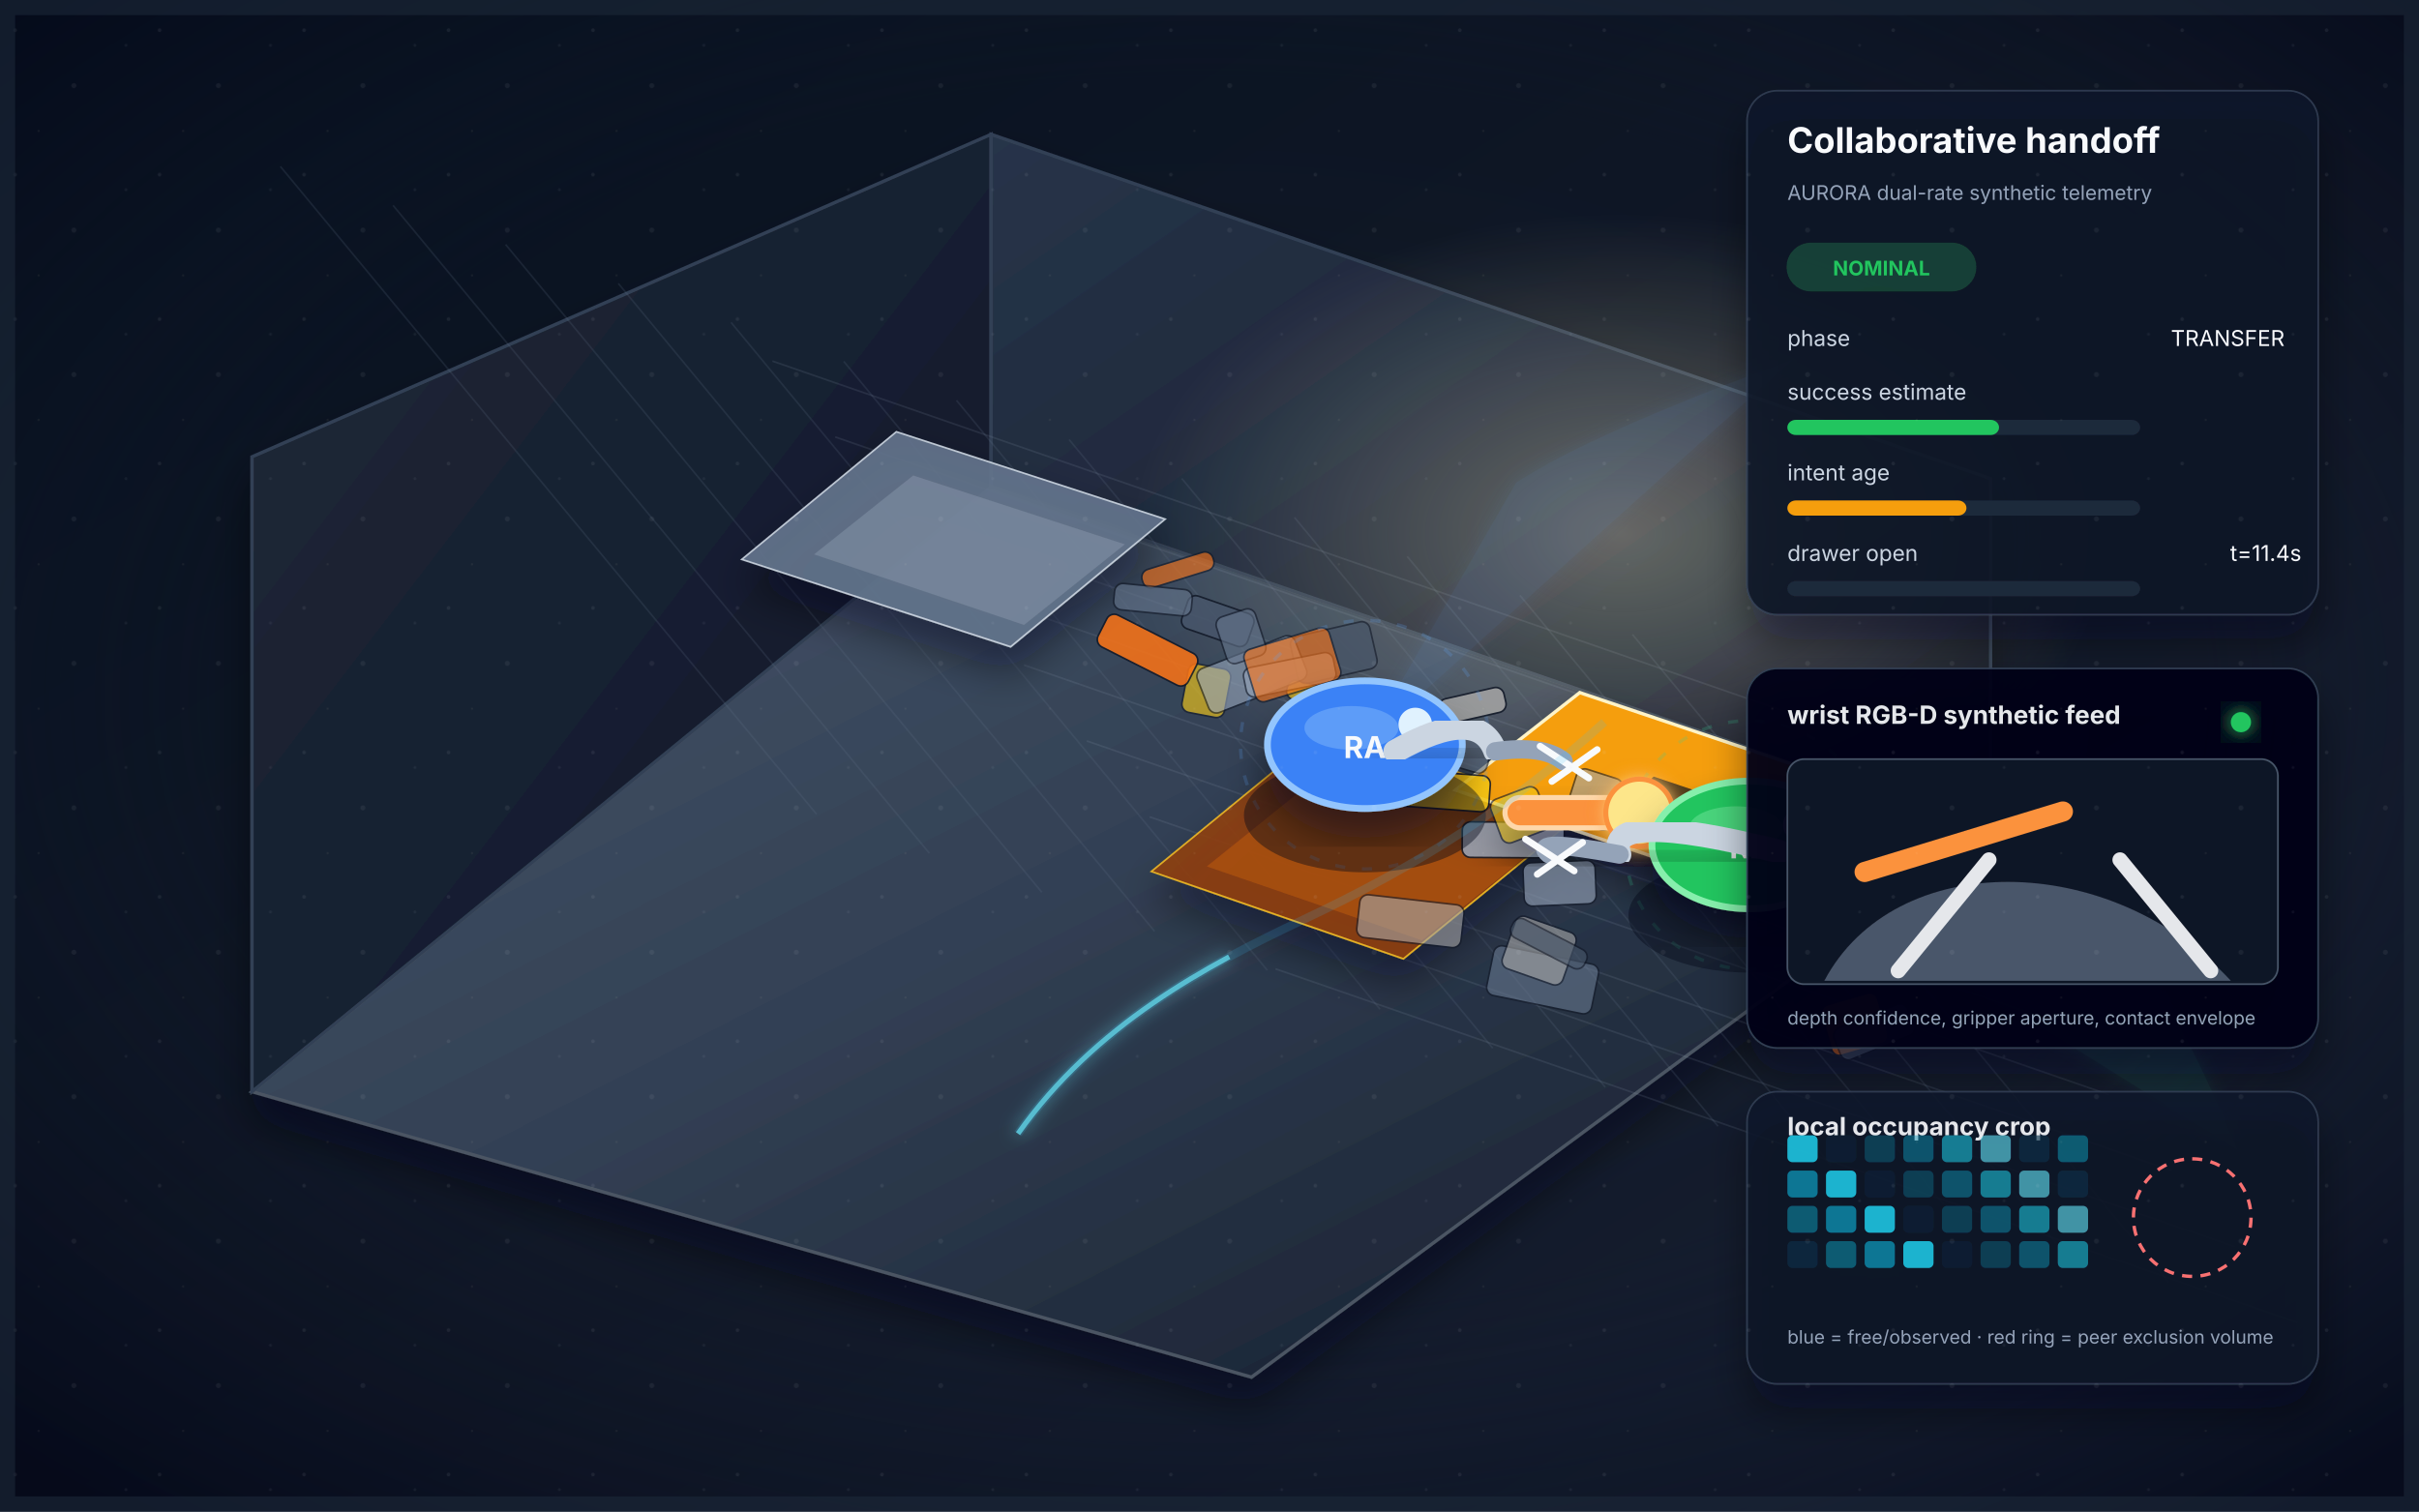
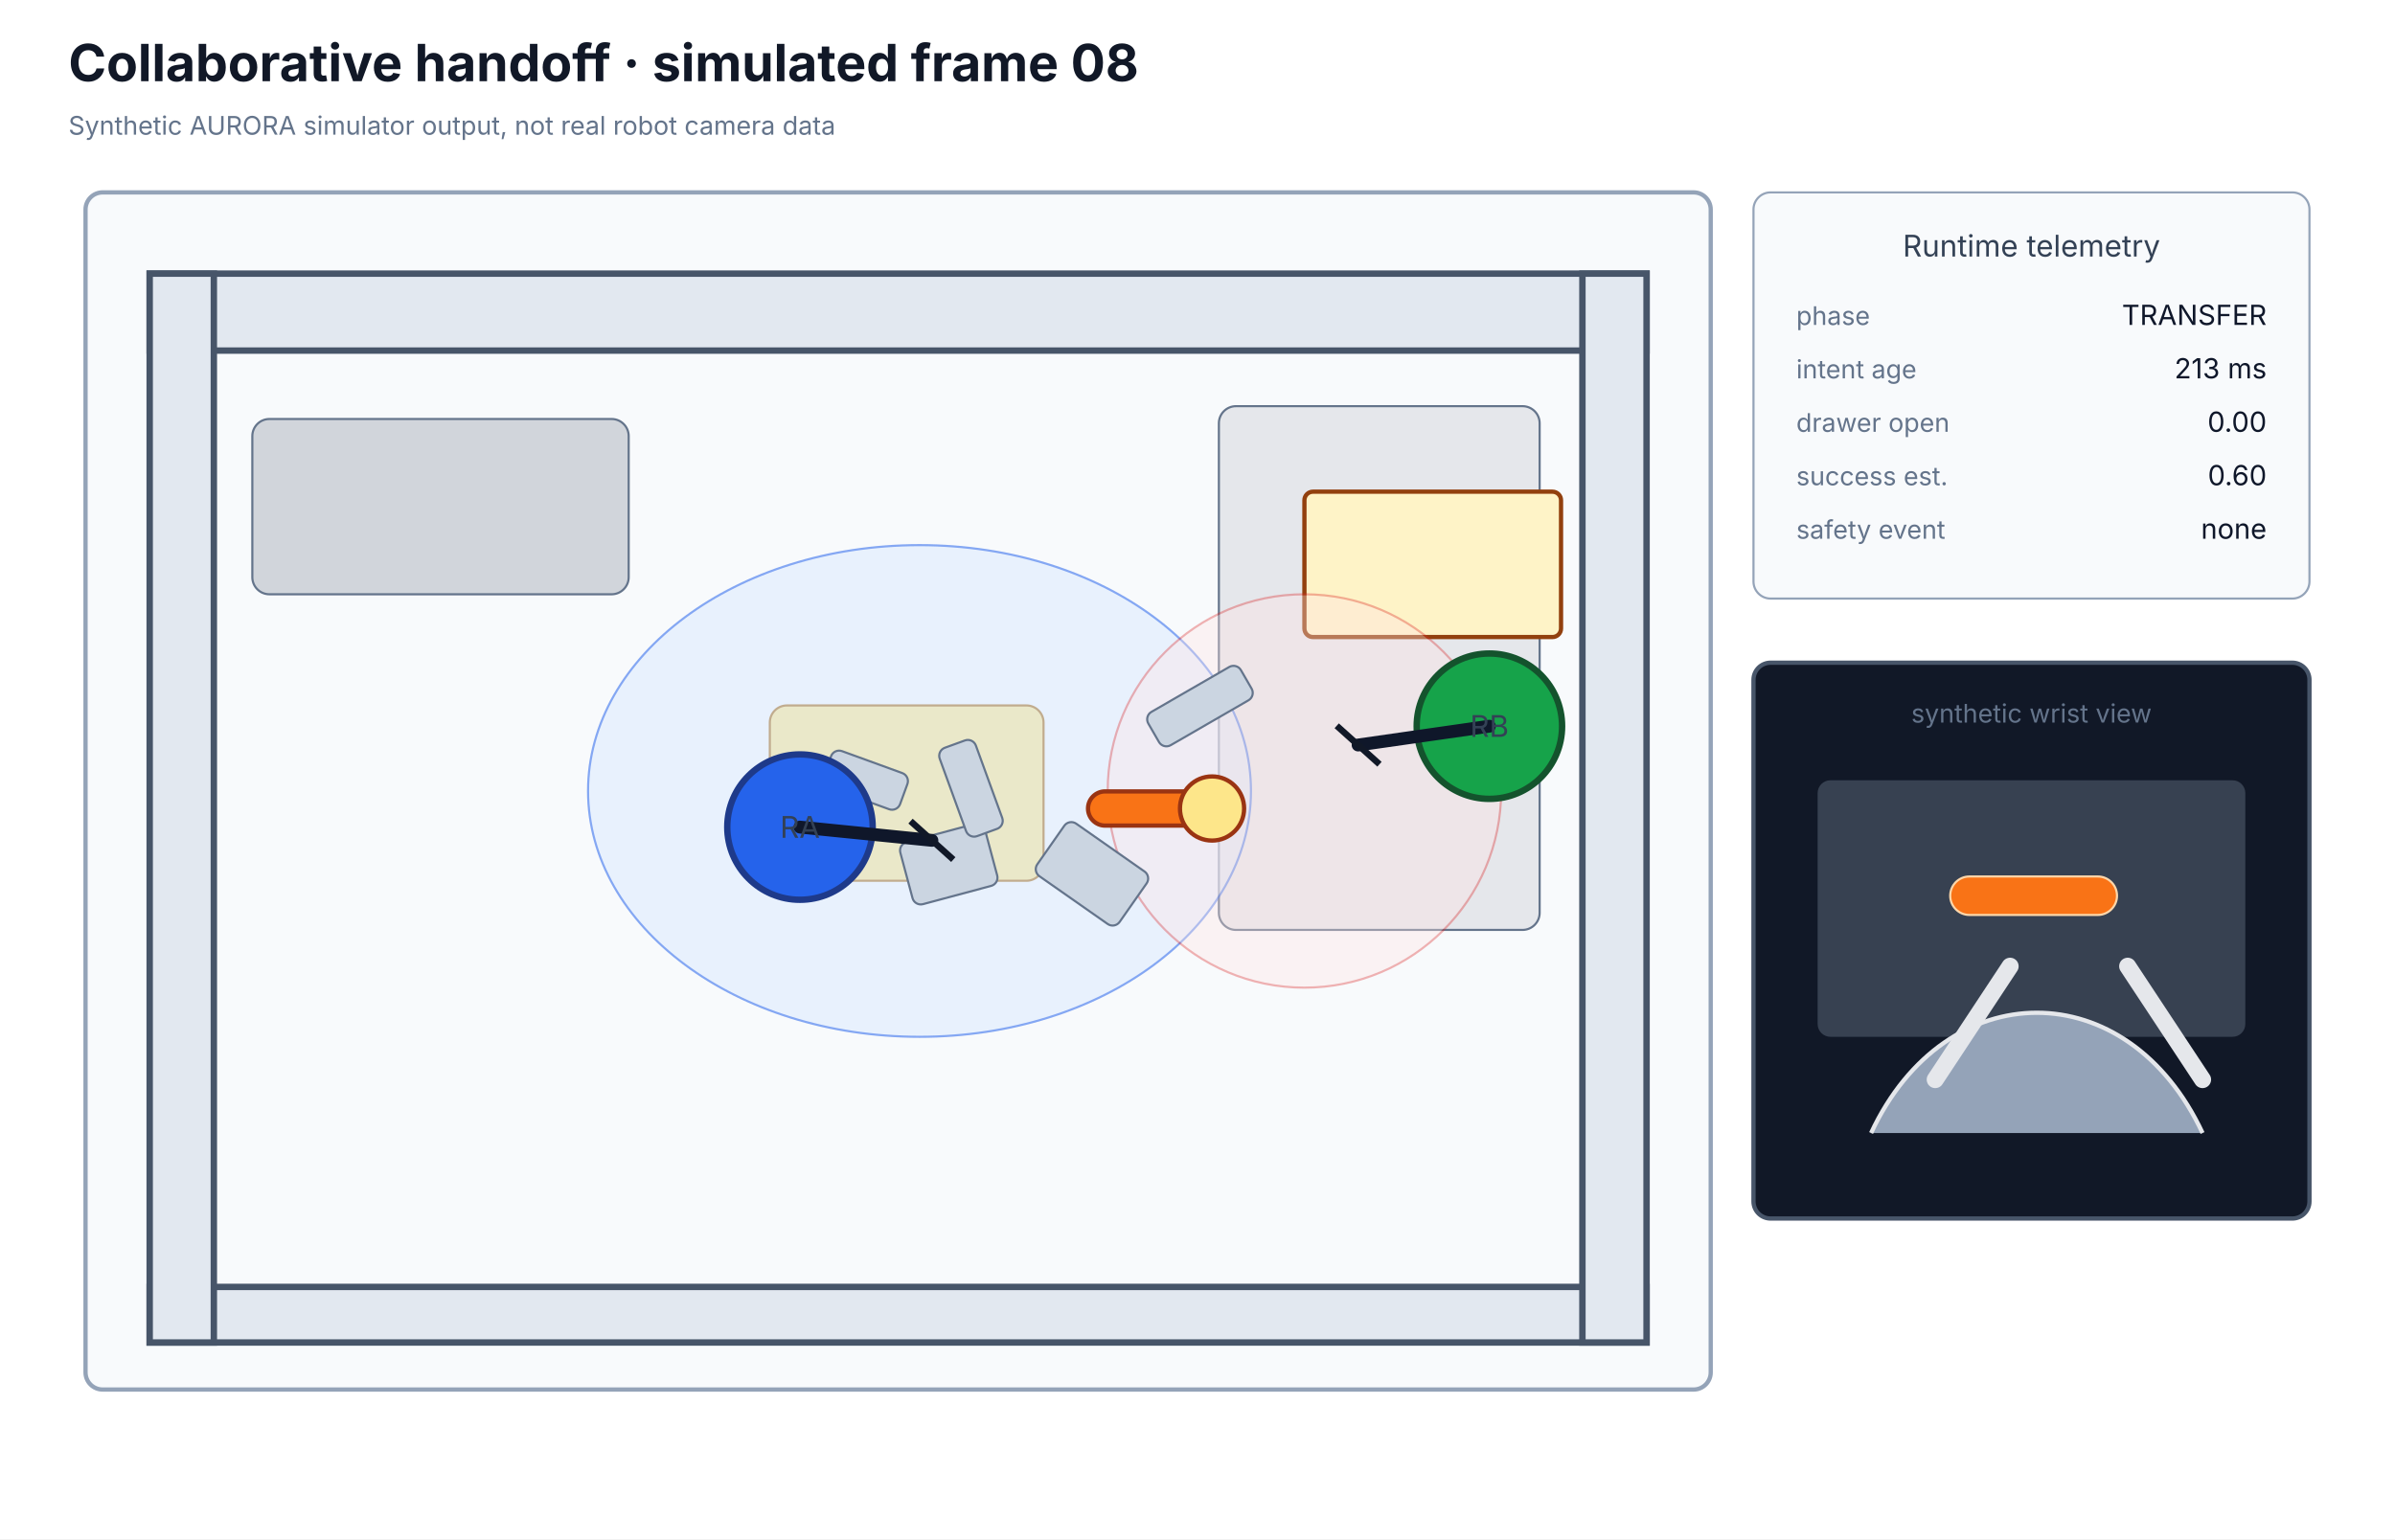
- <svg xmlns="http://www.w3.org/2000/svg" width="1440" height="900" viewBox="0 0 1440 900">
-   <defs>
-     <linearGradient id="bg" x1="0" y1="0" x2="1" y2="1">
-       <stop offset="0" stop-color="#07111f" />
-       <stop offset="0.55" stop-color="#111827" />
-       <stop offset="1" stop-color="#172033" />
-     </linearGradient>
-     <radialGradient id="vignette" cx="50%" cy="46%" r="70%">
-       <stop offset="0" stop-color="#ffffff" stop-opacity="0.07" />
-       <stop offset="0.58" stop-color="#0f172a" stop-opacity="0" />
-       <stop offset="1" stop-color="#020617" stop-opacity="0.82" />
-     </radialGradient>
-     <linearGradient id="floorGrad" x1="0" y1="0" x2="1" y2="1">
-       <stop offset="0" stop-color="#475569" />
-       <stop offset="0.45" stop-color="#334155" />
-       <stop offset="1" stop-color="#111827" />
-     </linearGradient>
-     <linearGradient id="wallLeft" x1="0" y1="0" x2="1" y2="1">
-       <stop offset="0" stop-color="#1f2937" />
-       <stop offset="1" stop-color="#0f172a" />
-     </linearGradient>
-     <linearGradient id="wallRight" x1="0" y1="0" x2="1" y2="1">
-       <stop offset="0" stop-color="#273449" />
-       <stop offset="1" stop-color="#111827" />
-     </linearGradient>
-     <radialGradient id="lamp" cx="50%" cy="50%" r="50%">
-       <stop offset="0" stop-color="#fef3c7" stop-opacity="0.60" />
-       <stop offset="1" stop-color="#fef3c7" stop-opacity="0" />
-     </radialGradient>
-     <pattern id="dust" width="86" height="86" patternUnits="userSpaceOnUse">
-       <circle cx="9" cy="18" r="1.1" fill="#e5e7eb" opacity="0.22" />
-       <circle cx="44" cy="51" r="1.5" fill="#f8fafc" opacity="0.18" />
-       <circle cx="75" cy="27" r="0.9" fill="#cbd5e1" opacity="0.18" />
-       <circle cx="23" cy="78" r="0.7" fill="#fef3c7" opacity="0.16" />
-     </pattern>
-     <filter id="softShadow" x="-30%" y="-30%" width="160%" height="160%">
-       <feDropShadow dx="0" dy="16" stdDeviation="12" flood-color="#020617" flood-opacity="0.45" />
-     </filter>
-     <filter id="glow" x="-50%" y="-50%" width="200%" height="200%">
-       <feGaussianBlur stdDeviation="5" result="coloredBlur" />
-       <feMerge>
-         <feMergeNode in="coloredBlur" />
-         <feMergeNode in="SourceGraphic" />
-       </feMerge>
-     </filter>
-   </defs>
-   <rect width="1440" height="900" fill="url(#bg)" />
-   <rect width="1440" height="900" fill="url(#vignette)" opacity="0.95" />
-   <g filter="url(#softShadow)">
-     <path d="M150 650 L590 290 L1185 495 L745 820 Z" fill="url(#floorGrad)" stroke="#4b5563" stroke-width="2" />
-     <path d="M150 650 L150 272 L590 80 L590 290 Z" fill="url(#wallLeft)" stroke="#334155" stroke-width="2" />
-     <path d="M590 80 L1185 285 L1185 495 L590 290 Z" fill="url(#wallRight)" stroke="#334155" stroke-width="2" />
-   </g>
-   <line x1="166.9" y1="99.1" x2="486.1" y2="484.8" stroke="#64748b" stroke-width="1" opacity="0.18" />
-   <line x1="234.0" y1="122.3" x2="553.2" y2="508.0" stroke="#64748b" stroke-width="1" opacity="0.18" />
-   <line x1="301.0" y1="145.6" x2="620.2" y2="531.3" stroke="#64748b" stroke-width="1" opacity="0.18" />
-   <line x1="368.1" y1="168.8" x2="687.3" y2="554.5" stroke="#64748b" stroke-width="1" opacity="0.18" />
-   <line x1="435.2" y1="192.0" x2="754.4" y2="577.7" stroke="#64748b" stroke-width="1" opacity="0.18" />
-   <line x1="502.3" y1="215.2" x2="821.5" y2="600.9" stroke="#64748b" stroke-width="1" opacity="0.18" />
-   <line x1="569.4" y1="238.4" x2="888.6" y2="624.1" stroke="#64748b" stroke-width="1" opacity="0.18" />
-   <line x1="636.4" y1="261.7" x2="955.6" y2="647.4" stroke="#64748b" stroke-width="1" opacity="0.18" />
-   <line x1="703.5" y1="284.9" x2="1022.7" y2="670.6" stroke="#64748b" stroke-width="1" opacity="0.18" />
-   <line x1="770.6" y1="308.1" x2="1089.8" y2="693.8" stroke="#64748b" stroke-width="1" opacity="0.18" />
-   <line x1="837.7" y1="331.3" x2="1156.9" y2="717.0" stroke="#64748b" stroke-width="1" opacity="0.18" />
-   <line x1="904.8" y1="354.5" x2="1224.0" y2="740.2" stroke="#64748b" stroke-width="1" opacity="0.18" />
-   <line x1="971.8" y1="377.8" x2="1291.0" y2="763.5" stroke="#64748b" stroke-width="1" opacity="0.18" />
-   <line x1="459.8" y1="215.0" x2="1068.2" y2="425.6" stroke="#94a3b8" stroke-width="1" opacity="0.14" />
-   <line x1="497.2" y1="260.2" x2="1105.6" y2="470.8" stroke="#94a3b8" stroke-width="1" opacity="0.14" />
-   <line x1="534.7" y1="305.5" x2="1143.1" y2="516.1" stroke="#94a3b8" stroke-width="1" opacity="0.14" />
-   <line x1="572.1" y1="350.7" x2="1180.5" y2="561.3" stroke="#94a3b8" stroke-width="1" opacity="0.14" />
-   <line x1="609.6" y1="396.0" x2="1218.0" y2="606.6" stroke="#94a3b8" stroke-width="1" opacity="0.14" />
-   <line x1="647.0" y1="441.2" x2="1255.4" y2="651.8" stroke="#94a3b8" stroke-width="1" opacity="0.14" />
-   <line x1="684.4" y1="486.4" x2="1292.8" y2="697.0" stroke="#94a3b8" stroke-width="1" opacity="0.14" />
-   <line x1="721.9" y1="531.7" x2="1330.3" y2="742.3" stroke="#94a3b8" stroke-width="1" opacity="0.14" />
-   <line x1="759.3" y1="576.9" x2="1367.7" y2="787.5" stroke="#94a3b8" stroke-width="1" opacity="0.14" />
-   <ellipse cx="965" cy="318" rx="290" ry="190" fill="url(#lamp)" opacity="0.55" />
-   <g filter="url(#softShadow)">
-     <path d="M533.6 257.1 l160 52 l-92 76 l-160 -52z" fill="#64748b" stroke="#cbd5e1" opacity="0.92" />
-     <path d="M543.6 283.1 l126 41 l-60 48 l-125 -42z" fill="#94a3b8" opacity="0.35" />
-   </g>
-   <g filter="url(#softShadow)">
-     <path d="M790.4 432.9 l150 52 l-105 86 l-150 -52z" fill="#92400e" stroke="#fbbf24" opacity="0.86" />
-     <path d="M800.4 449.9 l128 44 l-82 66 l-128 -44z" fill="#b45309" opacity="0.65" />
-   </g>
-   <g filter="url(#softShadow)">
-     <path d="M940.4 412.4 l190 64 l-74 58 l-190 -64z" fill="#f59e0b" stroke="#fef3c7" stroke-width="2" />
-     <path d="M984.4 462.4 l86 29 l-16 15 l-86 -29z" fill="#111827" opacity="0.72" />
-     <circle cx="1053.4" cy="481.4" r="8" fill="#fef3c7" />
-   </g>
-   <rect x="870.5" y="489.3" width="60.8" height="21.2" rx="5" fill="#94a3b8" stroke="#111827" opacity="0.86" transform="rotate(0.4 870.5 489.3)" />
-   <rect x="849.0" y="425.2" width="43.5" height="25.1" rx="5" fill="#64748b" stroke="#111827" opacity="0.62" transform="rotate(16.4 849.0 425.2)" />
-   <rect x="708.2" y="394.4" width="25.8" height="29.4" rx="5" fill="#facc15" stroke="#111827" opacity="0.62" transform="rotate(10.8 708.2 394.4)" />
-   <rect x="810.0" y="532.2" width="62.5" height="25.7" rx="5" fill="#a3a3a3" stroke="#111827" opacity="0.62" transform="rotate(6.5 810.0 532.2)" />
-   <rect x="678.4" y="340.5" width="44.2" height="11.4" rx="5" fill="#f97316" stroke="#111827" opacity="0.62" transform="rotate(-17.3 678.4 340.5)" />
-   <rect x="708.7" y="353.3" width="41.5" height="20.6" rx="5" fill="#475569" stroke="#111827" opacity="0.86" transform="rotate(19.2 708.7 353.3)" />
-   <rect x="906.4" y="513.9" width="43.0" height="25.9" rx="5" fill="#94a3b8" stroke="#111827" opacity="0.62" transform="rotate(-2.4 906.4 513.9)" />
-   <rect x="890.1" y="562.2" width="63.8" height="30.2" rx="5" fill="#64748b" stroke="#111827" opacity="0.62" transform="rotate(11.6 890.1 562.2)" />
-   <rect x="767.7" y="403.9" width="34.1" height="11.7" rx="5" fill="#facc15" stroke="#111827" opacity="0.62" transform="rotate(14.9 767.7 403.9)" />
-   <rect x="903.7" y="544.1" width="38.2" height="33.0" rx="5" fill="#a3a3a3" stroke="#111827" opacity="0.62" transform="rotate(19.4 903.7 544.1)" />
-   <rect x="661.1" y="364.0" width="60.2" height="21.3" rx="5" fill="#f97316" stroke="#111827" opacity="0.86" transform="rotate(26.9 661.1 364.0)" />
-   <rect x="767.2" y="380.0" width="48.4" height="28.7" rx="5" fill="#475569" stroke="#111827" opacity="0.62" transform="rotate(-12.9 767.2 380.0)" />
-   <rect x="711.0" y="399.8" width="62.5" height="28.2" rx="5" fill="#94a3b8" stroke="#111827" opacity="0.62" transform="rotate(-21.4 711.0 399.8)" />
-   <rect x="722.6" y="368.8" width="24.5" height="29.1" rx="5" fill="#64748b" stroke="#111827" opacity="0.62" transform="rotate(-18.1 722.6 368.8)" />
-   <rect x="885.8" y="477.6" width="30.0" height="27.6" rx="5" fill="#facc15" stroke="#111827" opacity="0.62" transform="rotate(-20.7 885.8 477.6)" />
-   <rect x="855.5" y="417.2" width="39.7" height="15.1" rx="5" fill="#a3a3a3" stroke="#111827" opacity="0.86" transform="rotate(-12.9 855.5 417.2)" />
-   <rect x="1083.0" y="599.7" width="34.8" height="31.2" rx="5" fill="#f97316" stroke="#111827" opacity="0.62" transform="rotate(-16.2 1083.0 599.7)" />
-   <rect x="903.1" y="545.1" width="49.0" height="12.4" rx="5" fill="#475569" stroke="#111827" opacity="0.62" transform="rotate(27.4 903.1 545.1)" />
-   <rect x="739.3" y="398.4" width="54.5" height="17.9" rx="5" fill="#94a3b8" stroke="#111827" opacity="0.62" transform="rotate(-11.4 739.3 398.4)" />
-   <rect x="664.0" y="346.9" width="46.5" height="15.8" rx="5" fill="#64748b" stroke="#111827" opacity="0.62" transform="rotate(5.7 664.0 346.9)" />
-   <rect x="825.4" y="457.6" width="62.3" height="21.6" rx="5" fill="#facc15" stroke="#111827" opacity="0.86" transform="rotate(4.2 825.4 457.6)" />
-   <rect x="940.1" y="456.5" width="28.5" height="31.8" rx="5" fill="#a3a3a3" stroke="#111827" opacity="0.62" transform="rotate(17.8 940.1 456.5)" />
-   <rect x="739.2" y="388.0" width="53.1" height="32.6" rx="5" fill="#f97316" stroke="#111827" opacity="0.62" transform="rotate(-17.0 739.2 388.0)" />
-   <rect x="1090.0" y="614.0" width="47.3" height="20.1" rx="5" fill="#475569" stroke="#111827" opacity="0.62" transform="rotate(-22.2 1090.0 614.0)" />
-   <path d="M812.5 443.4 l90.0 -155.9 q46 -30 164.4 -73.2 z" fill="#60a5fa" opacity="0.10" filter="url(#glow)" />
-   <circle cx="812.5" cy="443.4" r="74" fill="none" stroke="#60a5fa" stroke-width="2" opacity="0.20" stroke-dasharray="6 10" />
-   <path d="M1041.4 503.1 l174.7 43.5 q46 -30 115.7 137.9 z" fill="#34d399" opacity="0.10" filter="url(#glow)" />
-   <circle cx="1041.4" cy="503.1" r="74" fill="none" stroke="#34d399" stroke-width="2" opacity="0.20" stroke-dasharray="6 10" />
-   <g filter="url(#softShadow)">
-     <rect x="895.9" y="474.9" width="88" height="18" rx="9" fill="#fb923c" stroke="#fed7aa" stroke-width="3" />
-     <circle cx="975.9" cy="483.9" r="20" fill="#fde68a" stroke="#fb923c" stroke-width="3" filter="url(#glow)" />
-   </g>
-   <ellipse cx="812.5" cy="485.4" rx="72" ry="34" fill="#020617" opacity="0.42" />
-   <g filter="url(#softShadow)">
-     <ellipse cx="812.5" cy="443.4" rx="58" ry="38" fill="#3b82f6" stroke="#93c5fd" stroke-width="4" />
-     <ellipse cx="804.5" cy="433.4" rx="28" ry="13" fill="#93c5fd" opacity="0.38" />
-     <circle cx="842.5" cy="431.4" r="10" fill="#e0f2fe" />
-     <text x="812.5" y="451.4" font-family="Inter,Arial,sans-serif" font-size="18" font-weight="700" text-anchor="middle" fill="#f8fafc">RA</text>
-   </g>
-   <path d="M830.5 447.4 Q880.1 419.4 890.1 447.4" stroke="#cbd5e1" stroke-width="14" stroke-linecap="round" fill="none" filter="url(#softShadow)" />
-   <path d="M890.1 447.4 Q918.8 443.3 930.8 453.3" stroke="#94a3b8" stroke-width="11" stroke-linecap="round" fill="none" />
-   <path d="M916.8 444.3 L945.8 463.3 M923.8 465.3 L950.8 446.3" stroke="#f8fafc" stroke-width="4" stroke-linecap="round" />
-   <ellipse cx="1041.4" cy="545.1" rx="72" ry="34" fill="#020617" opacity="0.42" />
-   <g filter="url(#softShadow)">
-     <ellipse cx="1041.4" cy="503.1" rx="58" ry="38" fill="#22c55e" stroke="#86efac" stroke-width="4" />
-     <ellipse cx="1033.4" cy="493.1" rx="28" ry="13" fill="#86efac" opacity="0.38" />
-     <circle cx="1071.4" cy="491.1" r="10" fill="#e0f2fe" />
-     <text x="1041.4" y="511.1" font-family="Inter,Arial,sans-serif" font-size="18" font-weight="700" text-anchor="middle" fill="#f8fafc">RB</text>
-   </g>
-   <path d="M1059.4 507.1 Q954.1 480.8 964.1 508.8" stroke="#cbd5e1" stroke-width="14" stroke-linecap="round" fill="none" filter="url(#softShadow)" />
-   <path d="M964.1 508.8 Q910.1 498.6 922.1 508.6" stroke="#94a3b8" stroke-width="11" stroke-linecap="round" fill="none" />
-   <path d="M908.1 499.6 L937.1 518.6 M915.1 520.6 L942.1 501.6" stroke="#f8fafc" stroke-width="4" stroke-linecap="round" />
-   <path d="M606 675 C652 610, 718 575, 775 548 C845 515, 900 480, 955 430" fill="none" stroke="#38bdf8" stroke-width="5" opacity="0.16" />
-   <path d="M606 675 C652 610, 718 575, 775 548 C845 515, 900 480, 955 430" fill="none" stroke="#67e8f9" stroke-width="3" opacity="0.72" stroke-dasharray="165.5 800" filter="url(#glow)" />
-   <g filter="url(#softShadow)">
-     <rect x="1040" y="54" width="340" height="312" rx="18" fill="#0f172a" opacity="0.88" stroke="#334155" />
-     <text x="1064" y="91" font-family="Inter,Arial,sans-serif" font-size="21" font-weight="700" fill="#f8fafc">Collaborative handoff</text>
-     <text x="1064" y="119" font-family="Inter,Arial,sans-serif" font-size="12" fill="#94a3b8">AURORA dual-rate synthetic telemetry</text>
-     <rect x="1064" y="145" width="112" height="28" rx="14" fill="#22c55e" opacity="0.23" stroke="#22c55e" />
-     <text x="1120" y="164" font-family="Inter,Arial,sans-serif" font-size="12" font-weight="700" text-anchor="middle" fill="#22c55e">NOMINAL</text>
-     <text x="1064" y="206" font-family="Inter,Arial,sans-serif" font-size="13" fill="#cbd5e1">phase</text>
-     <text x="1360" y="206" font-family="Inter,Arial,sans-serif" font-size="13" text-anchor="end" fill="#f8fafc">TRANSFER</text>
-     <text x="1064" y="238" font-family="Inter,Arial,sans-serif" font-size="13" fill="#cbd5e1">success estimate</text>
-     <rect x="1064" y="250" width="210" height="9" rx="5" fill="#1e293b" />
-     <rect x="1064" y="250" width="126.0" height="9" rx="5" fill="#22c55e" />
-     <text x="1064" y="286" font-family="Inter,Arial,sans-serif" font-size="13" fill="#cbd5e1">intent age</text>
-     <rect x="1064" y="298" width="210" height="9" rx="5" fill="#1e293b" />
-     <rect x="1064" y="298" width="106.6" height="9" rx="5" fill="#f59e0b" />
-     <text x="1064" y="334" font-family="Inter,Arial,sans-serif" font-size="13" fill="#cbd5e1">drawer open</text>
-     <rect x="1064" y="346" width="210" height="9" rx="5" fill="#1e293b" />
-     <rect x="1064" y="346" width="0.0" height="9" rx="5" fill="#38bdf8" />
-     <text x="1370" y="334" font-family="Inter,Arial,sans-serif" font-size="13" text-anchor="end" fill="#f8fafc">t=11.4s</text>
-   </g>
-   <g filter="url(#softShadow)">
-     <rect x="1040" y="398" width="340" height="226" rx="18" fill="#020617" opacity="0.94" stroke="#334155" />
-     <text x="1064" y="431" font-family="Inter,Arial,sans-serif" font-size="15" font-weight="700" fill="#e5e7eb">wrist RGB-D synthetic feed</text>
-     <rect x="1064" y="452" width="292" height="134" rx="10" fill="#111827" stroke="#475569" />
-     <path d="M1086 584 C1128 505, 1256 506, 1328 584" fill="#64748b" opacity="0.68" />
-     <line x1="1130" y1="578" x2="1184" y2="512" stroke="#e5e7eb" stroke-width="9" stroke-linecap="round" />
-     <line x1="1262" y1="512" x2="1316" y2="578" stroke="#e5e7eb" stroke-width="9" stroke-linecap="round" />
-     <path d="M1110 519.2 L1228 483.2" stroke="#fb923c" stroke-width="12" stroke-linecap="round" />
-     <circle cx="1334" cy="430" r="6" fill="#22c55e" filter="url(#glow)" />
-     <text x="1064" y="610" font-family="Inter,Arial,sans-serif" font-size="11" fill="#94a3b8">depth confidence, gripper aperture, contact envelope</text>
-   </g>
-   <g filter="url(#softShadow)">
-     <rect x="1040" y="650" width="340" height="174" rx="18" fill="#0f172a" opacity="0.88" stroke="#334155" />
-     <text x="1064" y="676" font-family="Inter,Arial,sans-serif" font-size="15" font-weight="700" fill="#e5e7eb">local occupancy crop</text>
-     <rect x="1064" y="676" width="18" height="16" rx="3" fill="#22d3ee" opacity="0.83" />
-     <rect x="1087" y="676" width="18" height="16" rx="3" fill="#082f49" opacity="0.35" />
-     <rect x="1110" y="676" width="18" height="16" rx="3" fill="#0e7490" opacity="0.41" />
-     <rect x="1133" y="676" width="18" height="16" rx="3" fill="#0891b2" opacity="0.47" />
-     <rect x="1156" y="676" width="18" height="16" rx="3" fill="#22d3ee" opacity="0.53" />
-     <rect x="1179" y="676" width="18" height="16" rx="3" fill="#67e8f9" opacity="0.59" />
-     <rect x="1202" y="676" width="18" height="16" rx="3" fill="#082f49" opacity="0.65" />
-     <rect x="1225" y="676" width="18" height="16" rx="3" fill="#0e7490" opacity="0.71" />
-     <rect x="1064" y="697" width="18" height="16" rx="3" fill="#0891b2" opacity="0.77" />
-     <rect x="1087" y="697" width="18" height="16" rx="3" fill="#22d3ee" opacity="0.83" />
-     <rect x="1110" y="697" width="18" height="16" rx="3" fill="#082f49" opacity="0.35" />
-     <rect x="1133" y="697" width="18" height="16" rx="3" fill="#0e7490" opacity="0.41" />
-     <rect x="1156" y="697" width="18" height="16" rx="3" fill="#0891b2" opacity="0.47" />
-     <rect x="1179" y="697" width="18" height="16" rx="3" fill="#22d3ee" opacity="0.53" />
-     <rect x="1202" y="697" width="18" height="16" rx="3" fill="#67e8f9" opacity="0.59" />
-     <rect x="1225" y="697" width="18" height="16" rx="3" fill="#082f49" opacity="0.65" />
-     <rect x="1064" y="718" width="18" height="16" rx="3" fill="#0e7490" opacity="0.71" />
-     <rect x="1087" y="718" width="18" height="16" rx="3" fill="#0891b2" opacity="0.77" />
-     <rect x="1110" y="718" width="18" height="16" rx="3" fill="#22d3ee" opacity="0.83" />
-     <rect x="1133" y="718" width="18" height="16" rx="3" fill="#082f49" opacity="0.35" />
-     <rect x="1156" y="718" width="18" height="16" rx="3" fill="#0e7490" opacity="0.41" />
-     <rect x="1179" y="718" width="18" height="16" rx="3" fill="#0891b2" opacity="0.47" />
-     <rect x="1202" y="718" width="18" height="16" rx="3" fill="#22d3ee" opacity="0.53" />
-     <rect x="1225" y="718" width="18" height="16" rx="3" fill="#67e8f9" opacity="0.59" />
-     <rect x="1064" y="739" width="18" height="16" rx="3" fill="#082f49" opacity="0.65" />
-     <rect x="1087" y="739" width="18" height="16" rx="3" fill="#0e7490" opacity="0.71" />
-     <rect x="1110" y="739" width="18" height="16" rx="3" fill="#0891b2" opacity="0.77" />
-     <rect x="1133" y="739" width="18" height="16" rx="3" fill="#22d3ee" opacity="0.83" />
-     <rect x="1156" y="739" width="18" height="16" rx="3" fill="#082f49" opacity="0.35" />
-     <rect x="1179" y="739" width="18" height="16" rx="3" fill="#0e7490" opacity="0.41" />
-     <rect x="1202" y="739" width="18" height="16" rx="3" fill="#0891b2" opacity="0.47" />
-     <rect x="1225" y="739" width="18" height="16" rx="3" fill="#22d3ee" opacity="0.53" />
-     <rect x="1270" y="690" width="70" height="70" rx="35" fill="none" stroke="#f87171" stroke-width="2" stroke-dasharray="6 5" />
-     <text x="1064" y="800" font-family="Inter,Arial,sans-serif" font-size="11" fill="#94a3b8">blue = free/observed · red ring = peer exclusion volume</text>
-   </g>
-   <rect x="0" y="0" width="1440" height="900" fill="url(#dust)" opacity="0.33" />
-   <rect x="0" y="0" width="1440" height="900" fill="none" stroke="#1e293b" stroke-width="18" opacity="0.55" />
+ <svg xmlns="http://www.w3.org/2000/svg" width="1120" height="720" viewBox="0 0 1120 720">
+   <style>text{font-family:Inter,Arial,sans-serif}.title{font-size:24px;font-weight:700;fill:#111827}.label{font-size:14px;fill:#334155}.small{font-size:12px;fill:#64748b}.hud{font-size:13px;fill:#0f172a}.wall{fill:#e2e8f0;stroke:#475569;stroke-width:3}.floor{fill:#f8fafc}.zone{fill:#dbeafe;stroke:#2563eb;stroke-width:1;opacity:.55}.danger{fill:#fee2e2;stroke:#dc2626;stroke-width:1}.drawer{fill:#fef3c7;stroke:#92400e;stroke-width:2}.clutter{fill:#cbd5e1;stroke:#64748b;stroke-width:1}.tool{fill:#f97316;stroke:#9a3412;stroke-width:2}.robotA{fill:#2563eb;stroke:#1e3a8a;stroke-width:3}.robotB{fill:#16a34a;stroke:#14532d;stroke-width:3}.arm{stroke:#0f172a;stroke-width:6;stroke-linecap:round}.grip{stroke:#111827;stroke-width:3}</style>
+   <rect width="100%" height="100%" fill="#ffffff" />
+   <text x="32.0" y="38.0" class="title" text-anchor="start">Collaborative handoff · simulated frame 08</text>
+   <text x="32.0" y="63.0" class="small" text-anchor="start">Synthetic AURORA simulator output, not real robot camera data</text>
+   <rect x="40" y="90" width="760" height="560" rx="8" class="floor" stroke="#94a3b8" stroke-width="2" />
+   <rect x="70" y="128" width="700" height="36" class="wall" />
+   <rect x="70" y="602" width="700" height="26" class="wall" />
+   <rect x="70" y="128" width="30" height="500" class="wall" />
+   <rect x="740" y="128" width="30" height="500" class="wall" />
+   <rect x="118" y="196" width="176" height="82" rx="8" fill="#d1d5db" stroke="#64748b" />
+   <rect x="570" y="190" width="150" height="245" rx="8" fill="#e5e7eb" stroke="#64748b" />
+   <rect x="610.0" y="230" width="120.0" height="68" rx="4" class="drawer" />
+   <rect x="360" y="330" width="128" height="82" rx="8" fill="#fde68a" stroke="#a16207" />
+   <ellipse cx="430" cy="370" rx="155" ry="115" class="zone" />
+   <circle cx="610" cy="370" r="92" class="danger" opacity=".35" />
+   <rect x="390" y="350" width="38" height="18" rx="4" class="clutter" transform="rotate(20 390 350)" />
+   <rect x="420" y="395" width="41" height="30" rx="4" class="clutter" transform="rotate(-15 420 395)" />
+   <rect x="455" y="345" width="44" height="18" rx="4" class="clutter" transform="rotate(70 455 345)" />
+   <rect x="500" y="383" width="47" height="30" rx="4" class="clutter" transform="rotate(35 500 383)" />
+   <rect x="535" y="335" width="50" height="18" rx="4" class="clutter" transform="rotate(-30 535 335)" />
+   <rect x="508.8" y="370.2" width="68" height="16" rx="8" class="tool" />
+   <circle cx="566.8" cy="378.2" r="15" fill="#fde68a" stroke="#9a3412" stroke-width="2" />
+   <circle cx="374.1" cy="386.9" r="34" class="robotA" />
+   <line x1="374.1" y1="386.9" x2="435.8" y2="393.1" class="arm" />
+   <line x1="425.8" y1="384.1" x2="445.8" y2="402.1" class="grip" />
+   <text x="374.1" y="391.9" class="label" text-anchor="middle">RA</text>
+   <circle cx="696.5" cy="339.7" r="34" class="robotB" />
+   <line x1="696.5" y1="339.7" x2="635.1" y2="348.5" class="arm" />
+   <line x1="625.1" y1="339.5" x2="645.1" y2="357.5" class="grip" />
+   <text x="696.5" y="344.7" class="label" text-anchor="middle">RB</text>
+   <rect x="820" y="90" width="260" height="190" rx="8" fill="#f8fafc" stroke="#94a3b8" />
+   <text x="950.0" y="120.0" class="label" text-anchor="middle">Runtime telemetry</text>
+   <text x="840.0" y="152.0" class="small" text-anchor="start">phase</text>
+   <text x="1060.0" y="152.0" class="hud" text-anchor="end">TRANSFER</text>
+   <text x="840.0" y="177.0" class="small" text-anchor="start">intent age</text>
+   <text x="1060.0" y="177.0" class="hud" text-anchor="end">213 ms</text>
+   <text x="840.0" y="202.0" class="small" text-anchor="start">drawer open</text>
+   <text x="1060.0" y="202.0" class="hud" text-anchor="end">0.00</text>
+   <text x="840.0" y="227.0" class="small" text-anchor="start">success est.</text>
+   <text x="1060.0" y="227.0" class="hud" text-anchor="end">0.60</text>
+   <text x="840.0" y="252.0" class="small" text-anchor="start">safety event</text>
+   <text x="1060.0" y="252.0" class="hud" text-anchor="end">none</text>
+   <rect x="820" y="310" width="260" height="260" rx="8" fill="#111827" stroke="#475569" stroke-width="2" />
+   <text x="950.0" y="338.0" class="small" text-anchor="middle">synthetic wrist view</text>
+   <rect x="850" y="365" width="200" height="120" rx="6" fill="#374151" />
+   <path d="M 875 530 C 910 455, 995 455, 1030 530" fill="#94a3b8" stroke="#e5e7eb" stroke-width="2" />
+   <line x1="905" y1="505" x2="940" y2="452" stroke="#e5e7eb" stroke-width="8" stroke-linecap="round" />
+   <line x1="995" y1="452" x2="1030" y2="505" stroke="#e5e7eb" stroke-width="8" stroke-linecap="round" />
+   <rect x="912" y="410" width="78" height="18" rx="9" fill="#f97316" stroke="#fed7aa" />
</svg>
